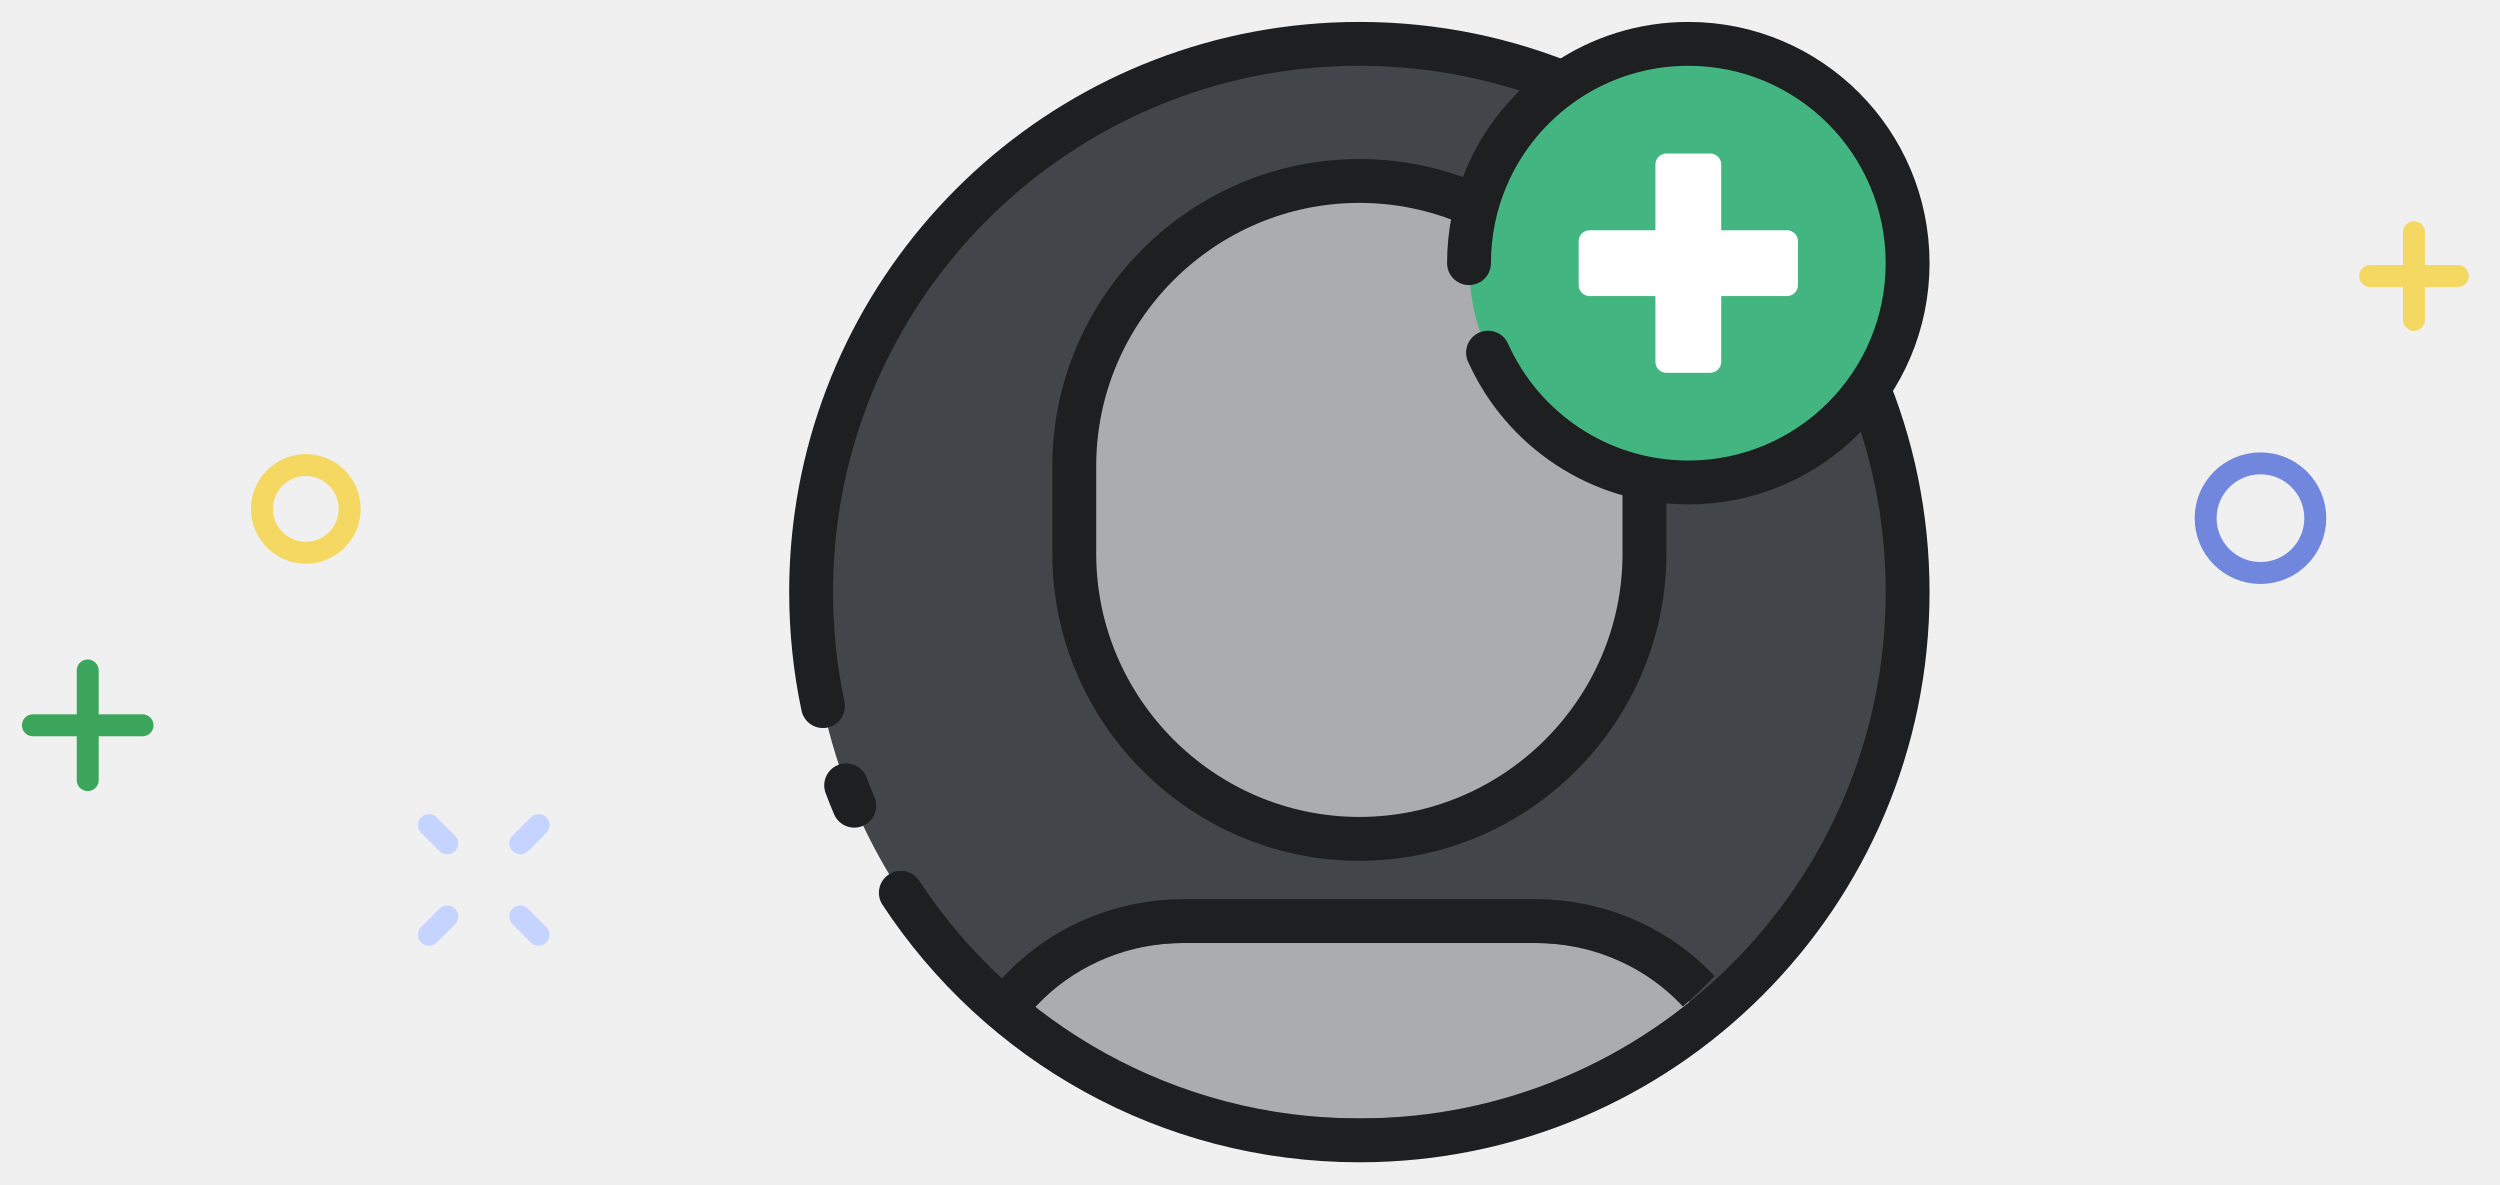
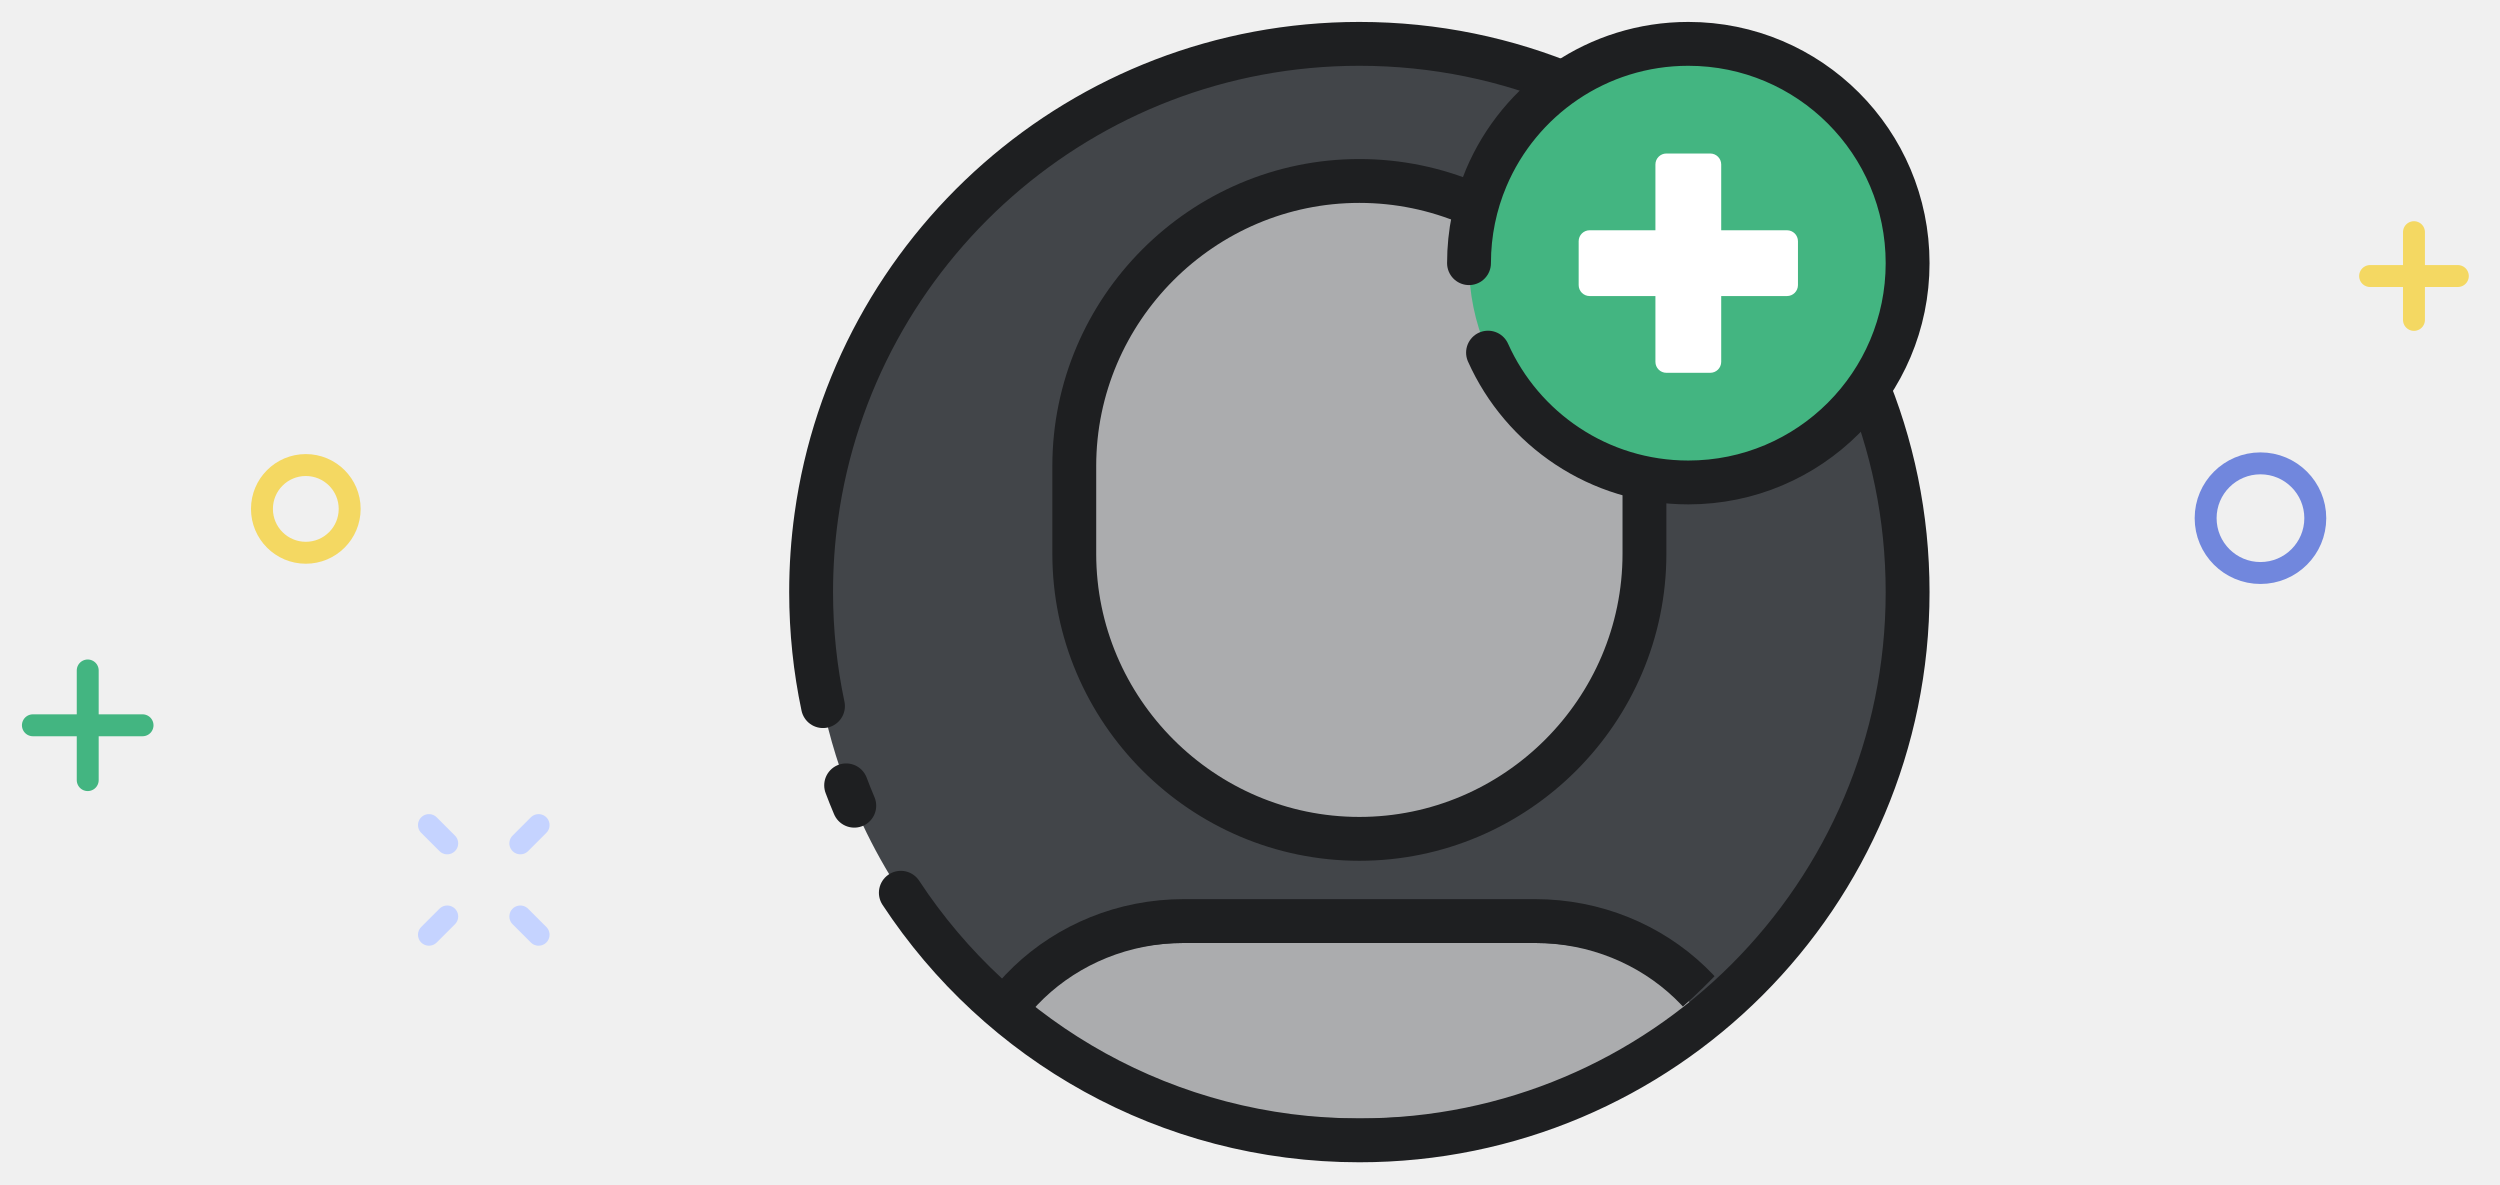
<svg xmlns="http://www.w3.org/2000/svg" xmlns:xlink="http://www.w3.org/1999/xlink" width="114" height="54">
  <defs>
    <path id="a" d="M0 2.88C4.547 6.428 10.931 8.635 18 8.635c7.069 0 13.453-2.207 18-5.755V.635H0v2.245z" />
    <path id="c" d="M0 3.265C4.547 8.425 10.931 11.635 18 11.635c7.069 0 13.453-3.21 18-8.37V0H0v3.265z" />
  </defs>
  <g fill="none" fill-rule="evenodd">
    <path fill="#424549" d="M86.987 27c0 13.807-11.193 25-25 25-10.352 0-19.234-6.292-23.032-15.26-1.267-2.993-1.968-6.285-1.968-9.74 0-1.173.081-2.326.237-3.456 1.683-12.172 12.129-21.544 24.763-21.544 13.807 0 25 11.193 25 25" />
    <path fill="#ABACAE" d="M61.987 38.252c-7.15 0-13-5.85-13-13v-4c0-7.15 5.85-13 13-13s13 5.85 13 13v4c0 7.15-5.85 13-13 13" />
    <path stroke="#1E1F21" stroke-width="2" d="M61.987 38.252c-7.15 0-13-5.85-13-13v-4c0-7.15 5.85-13 13-13s13 5.85 13 13v4c0 7.15-5.85 13-13 13z" stroke-linecap="round" stroke-linejoin="round" />
    <g transform="translate(44 42.365)">
      <mask id="b" fill="#fff">
        <use xlink:href="#a" />
      </mask>
      <path fill="#ABACAE" d="M0 13.635V9.921C0 4.792 4.477.635 10 .635h16c5.523 0 10 4.157 10 9.286V13.635H0z" mask="url(#b)" />
    </g>
    <g transform="translate(43 40.365)">
      <mask id="d" fill="#fff">
        <use xlink:href="#c" />
      </mask>
      <path stroke="#1E1F21" stroke-width="2" d="M.987 15v-3.819c0-5.272 4.477-9.546 10-9.546h16c5.523 0 10 4.274 10 9.546V15h-36z" stroke-linecap="round" stroke-linejoin="round" mask="url(#d)" />
    </g>
    <path stroke="#1E1F21" stroke-width="2" d="M37.528 32.199c-.355-1.677-.541-3.416-.541-5.199 0-1.173.08-2.326.237-3.456 1.683-12.172 12.128-21.544 24.763-21.544 13.807 0 25 11.193 25 25s-11.193 25-25 25c-8.745 0-16.441-4.49-20.909-11.29m-2.123-3.97c-.13-.306-.254-.616-.371-.928" stroke-linecap="round" stroke-linejoin="round" />
    <path stroke="#C5D3FF" d="M24.56 37.624l-.833.833m-3.334 3.334l-.833.833m5.0 0l-.833-.833m-3.334-3.334l-.833-.833" stroke-linecap="round" stroke-linejoin="round" />
    <path stroke="#7187DD" d="M105.577 23.629c0 1.381-1.119 2.5-2.5 2.5s-2.5-1.119-2.5-2.5 1.119-2.5 2.5-2.5 2.5 1.119 2.5 2.5z" stroke-linecap="round" stroke-linejoin="round" />
    <path stroke="#F4D862" d="M15.945 23.206c0 1.105-.895 2-2 2s-2-.895-2-2 .895-2 2-2 2 .895 2 2z" stroke-linecap="round" stroke-linejoin="round" />
-     <path stroke="#3ba55c" d="M4 30.573v5m2.5-2.5h-5" stroke-linecap="round" stroke-linejoin="round" />
+     <path stroke="#43b581" d="M4 30.573v5m2.5-2.5h-5" stroke-linecap="round" stroke-linejoin="round" />
    <path stroke="#F4D862" d="M110.077 10.587v4m2-2h-4" stroke-linecap="round" stroke-linejoin="round" />
    <path fill="#43b581" d="M86.987 12c0 5.523-4.477 10-10 10s-10-4.477-10-10 4.477-10 10-10 10 4.477 10 10" />
    <path stroke="#1E1F21" stroke-width="2" d="M66.987 12c0-1.381.28-2.696.786-3.892 1.518-3.59 5.072-6.108 9.214-6.108 5.523 0 10 4.477 10 10s-4.477 10-10 10c-4.07 0-7.572-2.431-9.133-5.92" stroke-linecap="round" stroke-linejoin="round" />
    <path fill="#FFF" d="M78.487 10.5v-3c0-.276-.224-.5-.5-.5h-2c-.276 0-.5.224-.5.5v3h-3c-.276 0-.5.224-.5.5v2c0 .276.224.5.5.5h3v3c0 .276.224.5.5.5h2c.276 0 .5-.224.5-.5v-3h3c.276 0 .5-.224.5-.5v-2c0-.276-.224-.5-.5-.5h-3z" />
    <path d="M0 0h114v54H0z" />
  </g>
</svg>
